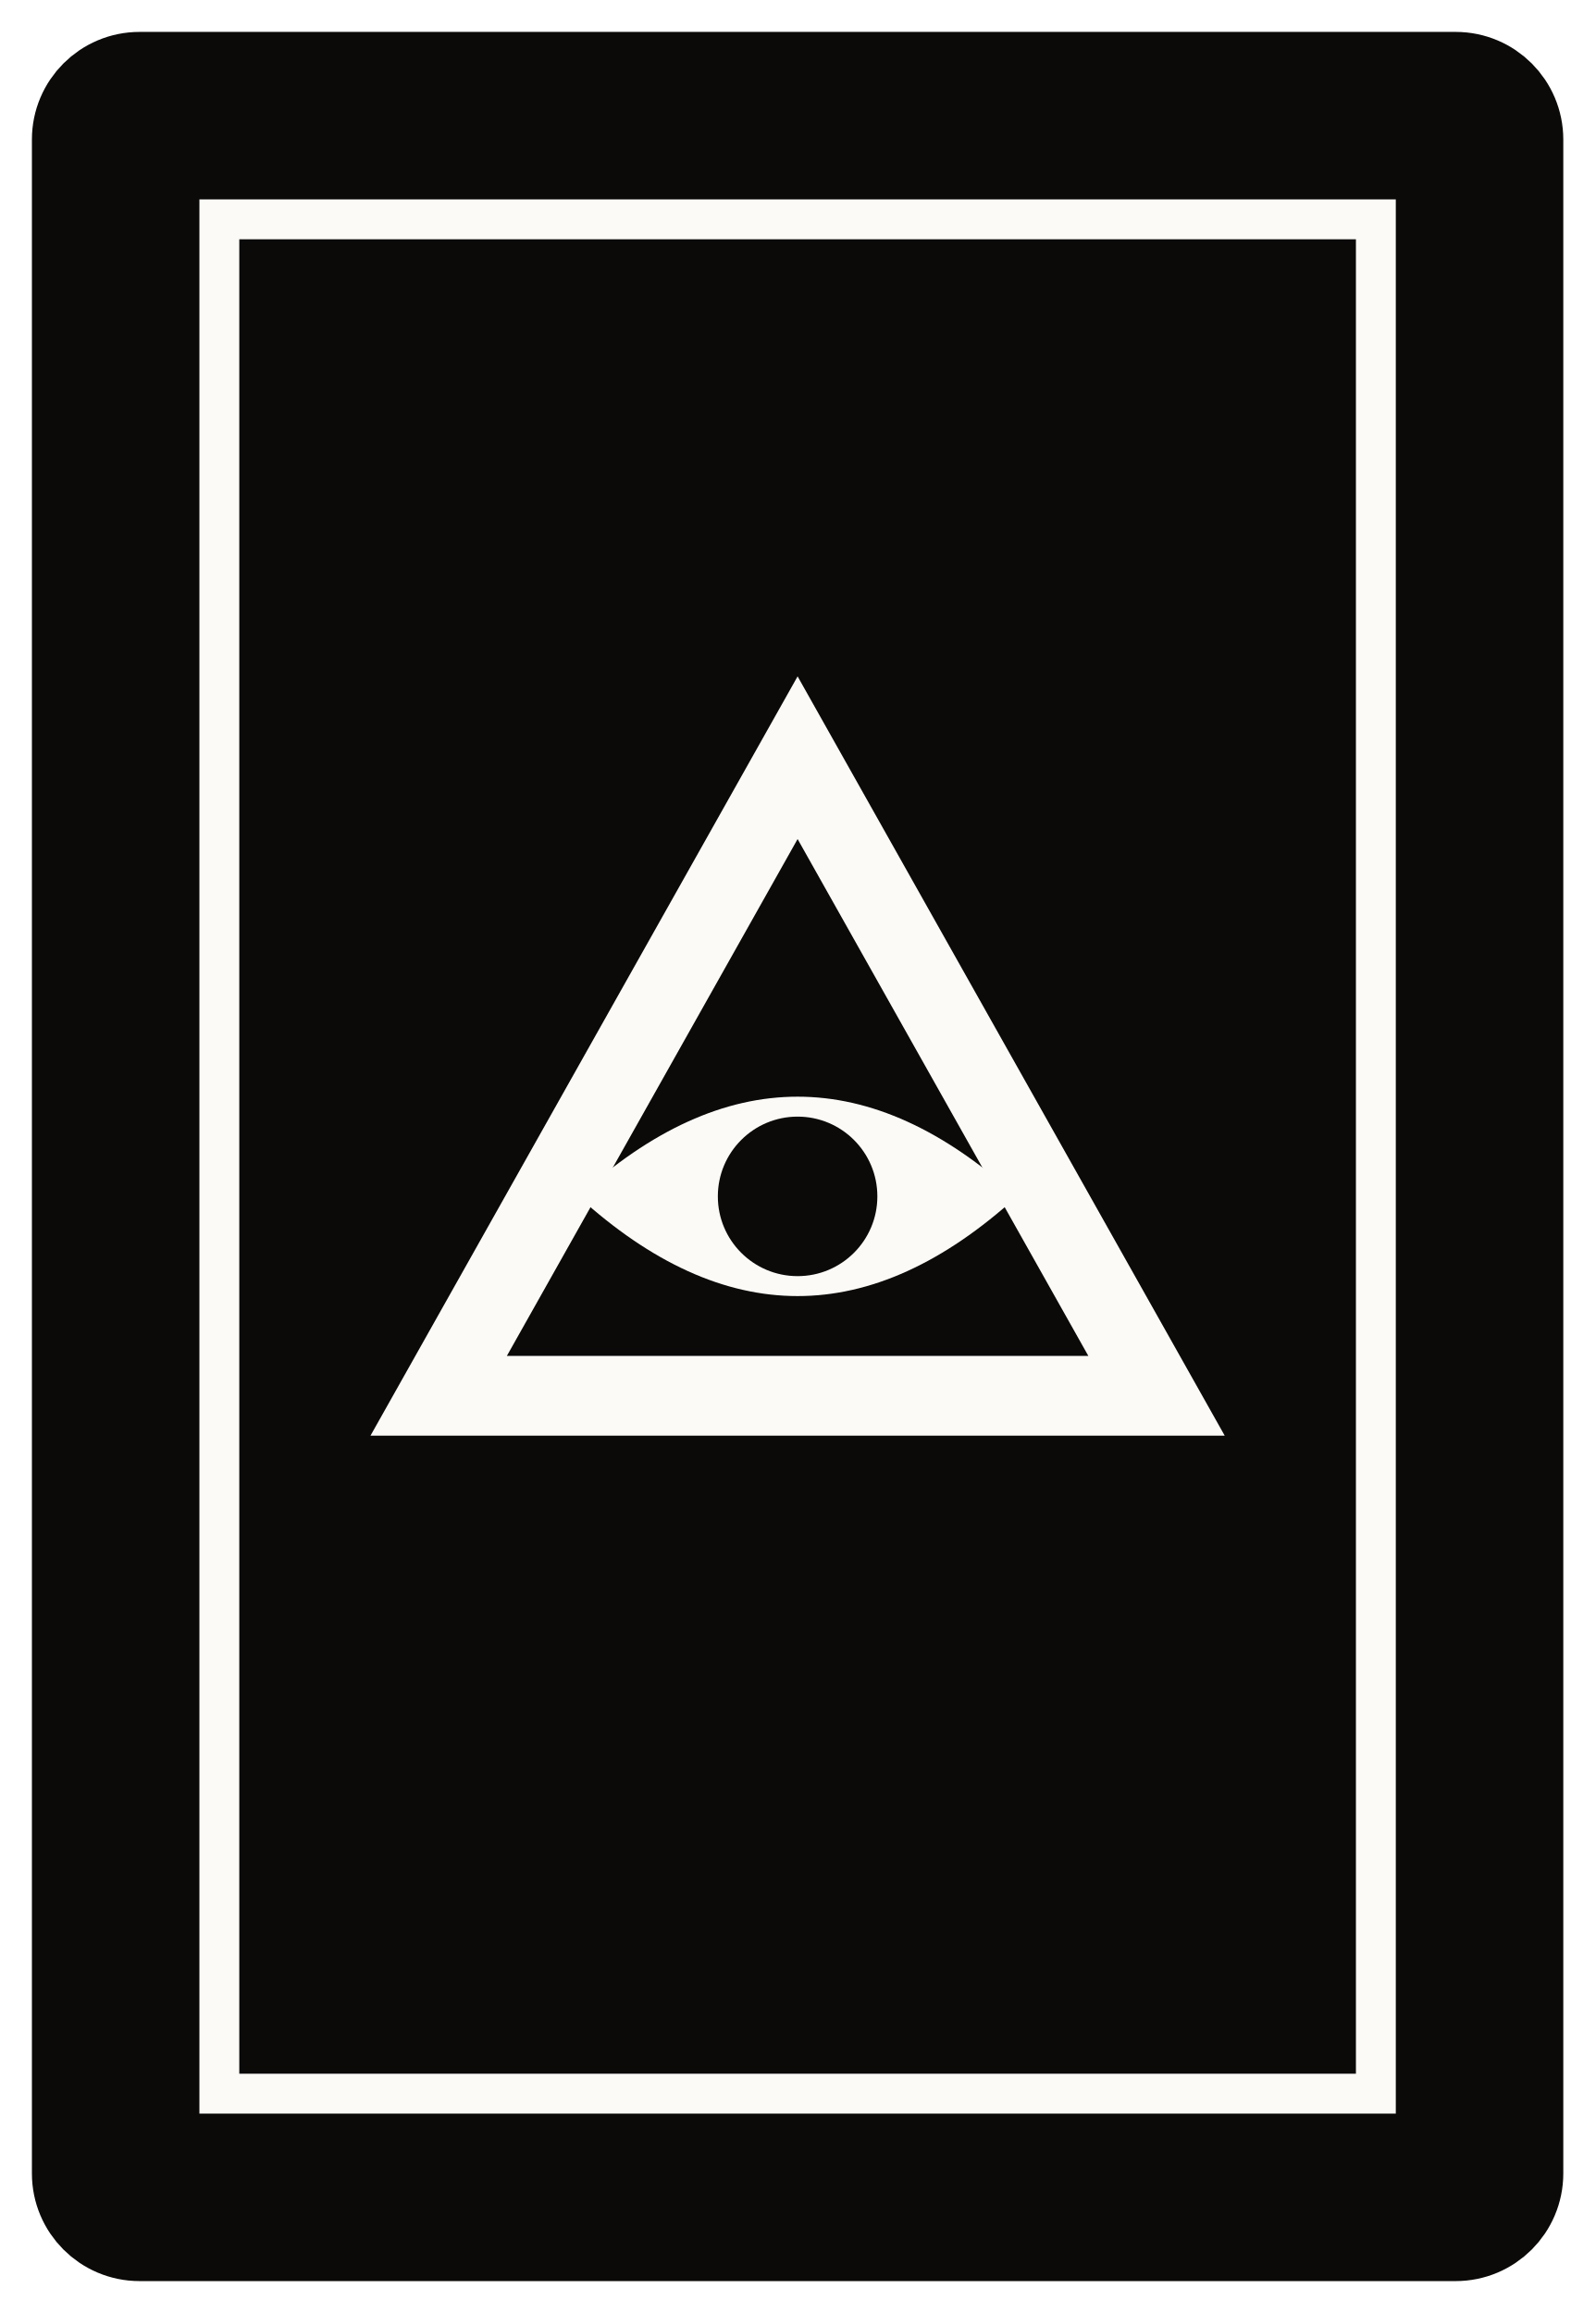
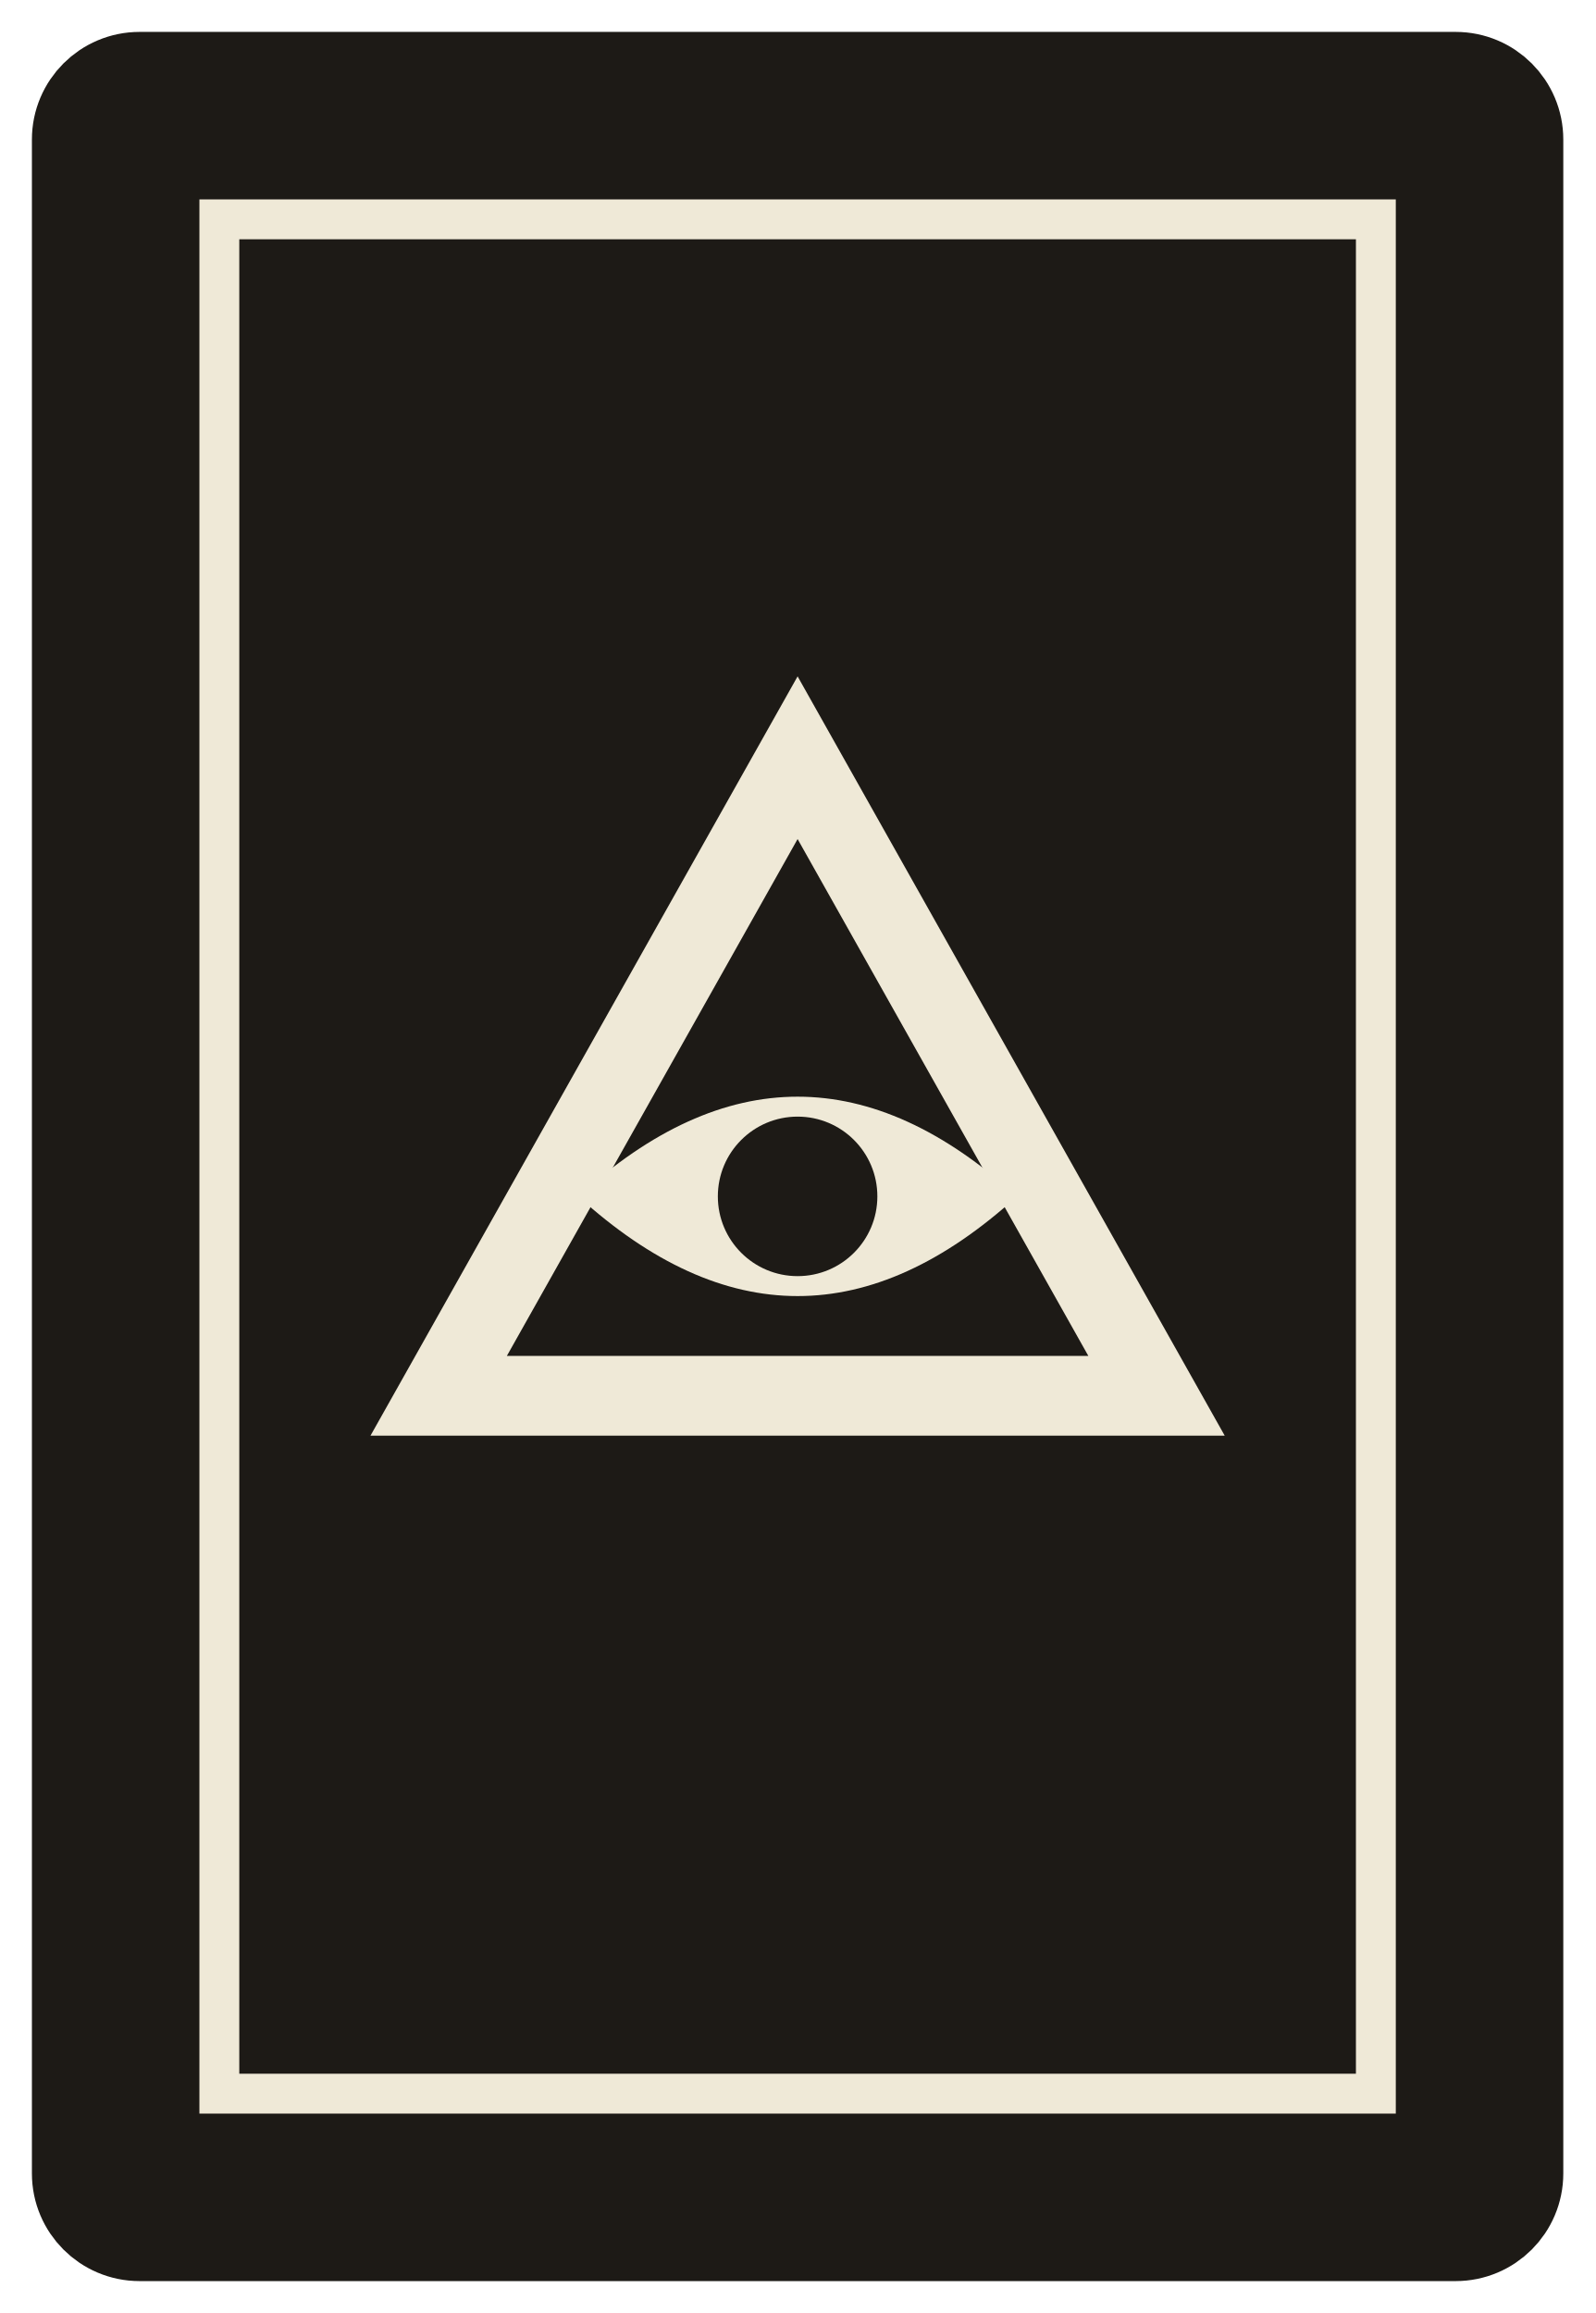
<svg xmlns="http://www.w3.org/2000/svg" viewBox="0 0 40 58">
-   <rect x="2" y="2" width="36" height="54" rx="1.5" fill="#0b0a09" stroke="#0b0a09" stroke-width="2.4" />
-   <rect x="5.5" y="5.5" width="29" height="47" fill="none" stroke="#fbfaf6" stroke-width="1" />
-   <path d="M20 19 L29 35 L11 35 Z" fill="none" stroke="#fbfaf6" stroke-width="2" />
-   <path d="M14.5 30 Q20 25 25.5 30 Q20 35 14.5 30 Z" fill="#fbfaf6" />
-   <circle cx="20" cy="30" r="2" fill="#0b0a09" />
+   <rect x="2" y="2" width="36" height="54" rx="1.5" fill="#1d1a16" stroke="#1d1a16" stroke-width="2.4" />
+   <rect x="5.5" y="5.5" width="29" height="47" fill="none" stroke="#efe9d7" stroke-width="1" />
+   <path d="M20 19 L29 35 L11 35 Z" fill="none" stroke="#efe9d7" stroke-width="2" />
+   <path d="M14.5 30 Q20 25 25.5 30 Q20 35 14.5 30 Z" fill="#efe9d7" />
+   <circle cx="20" cy="30" r="2" fill="#1d1a16" />
</svg>
